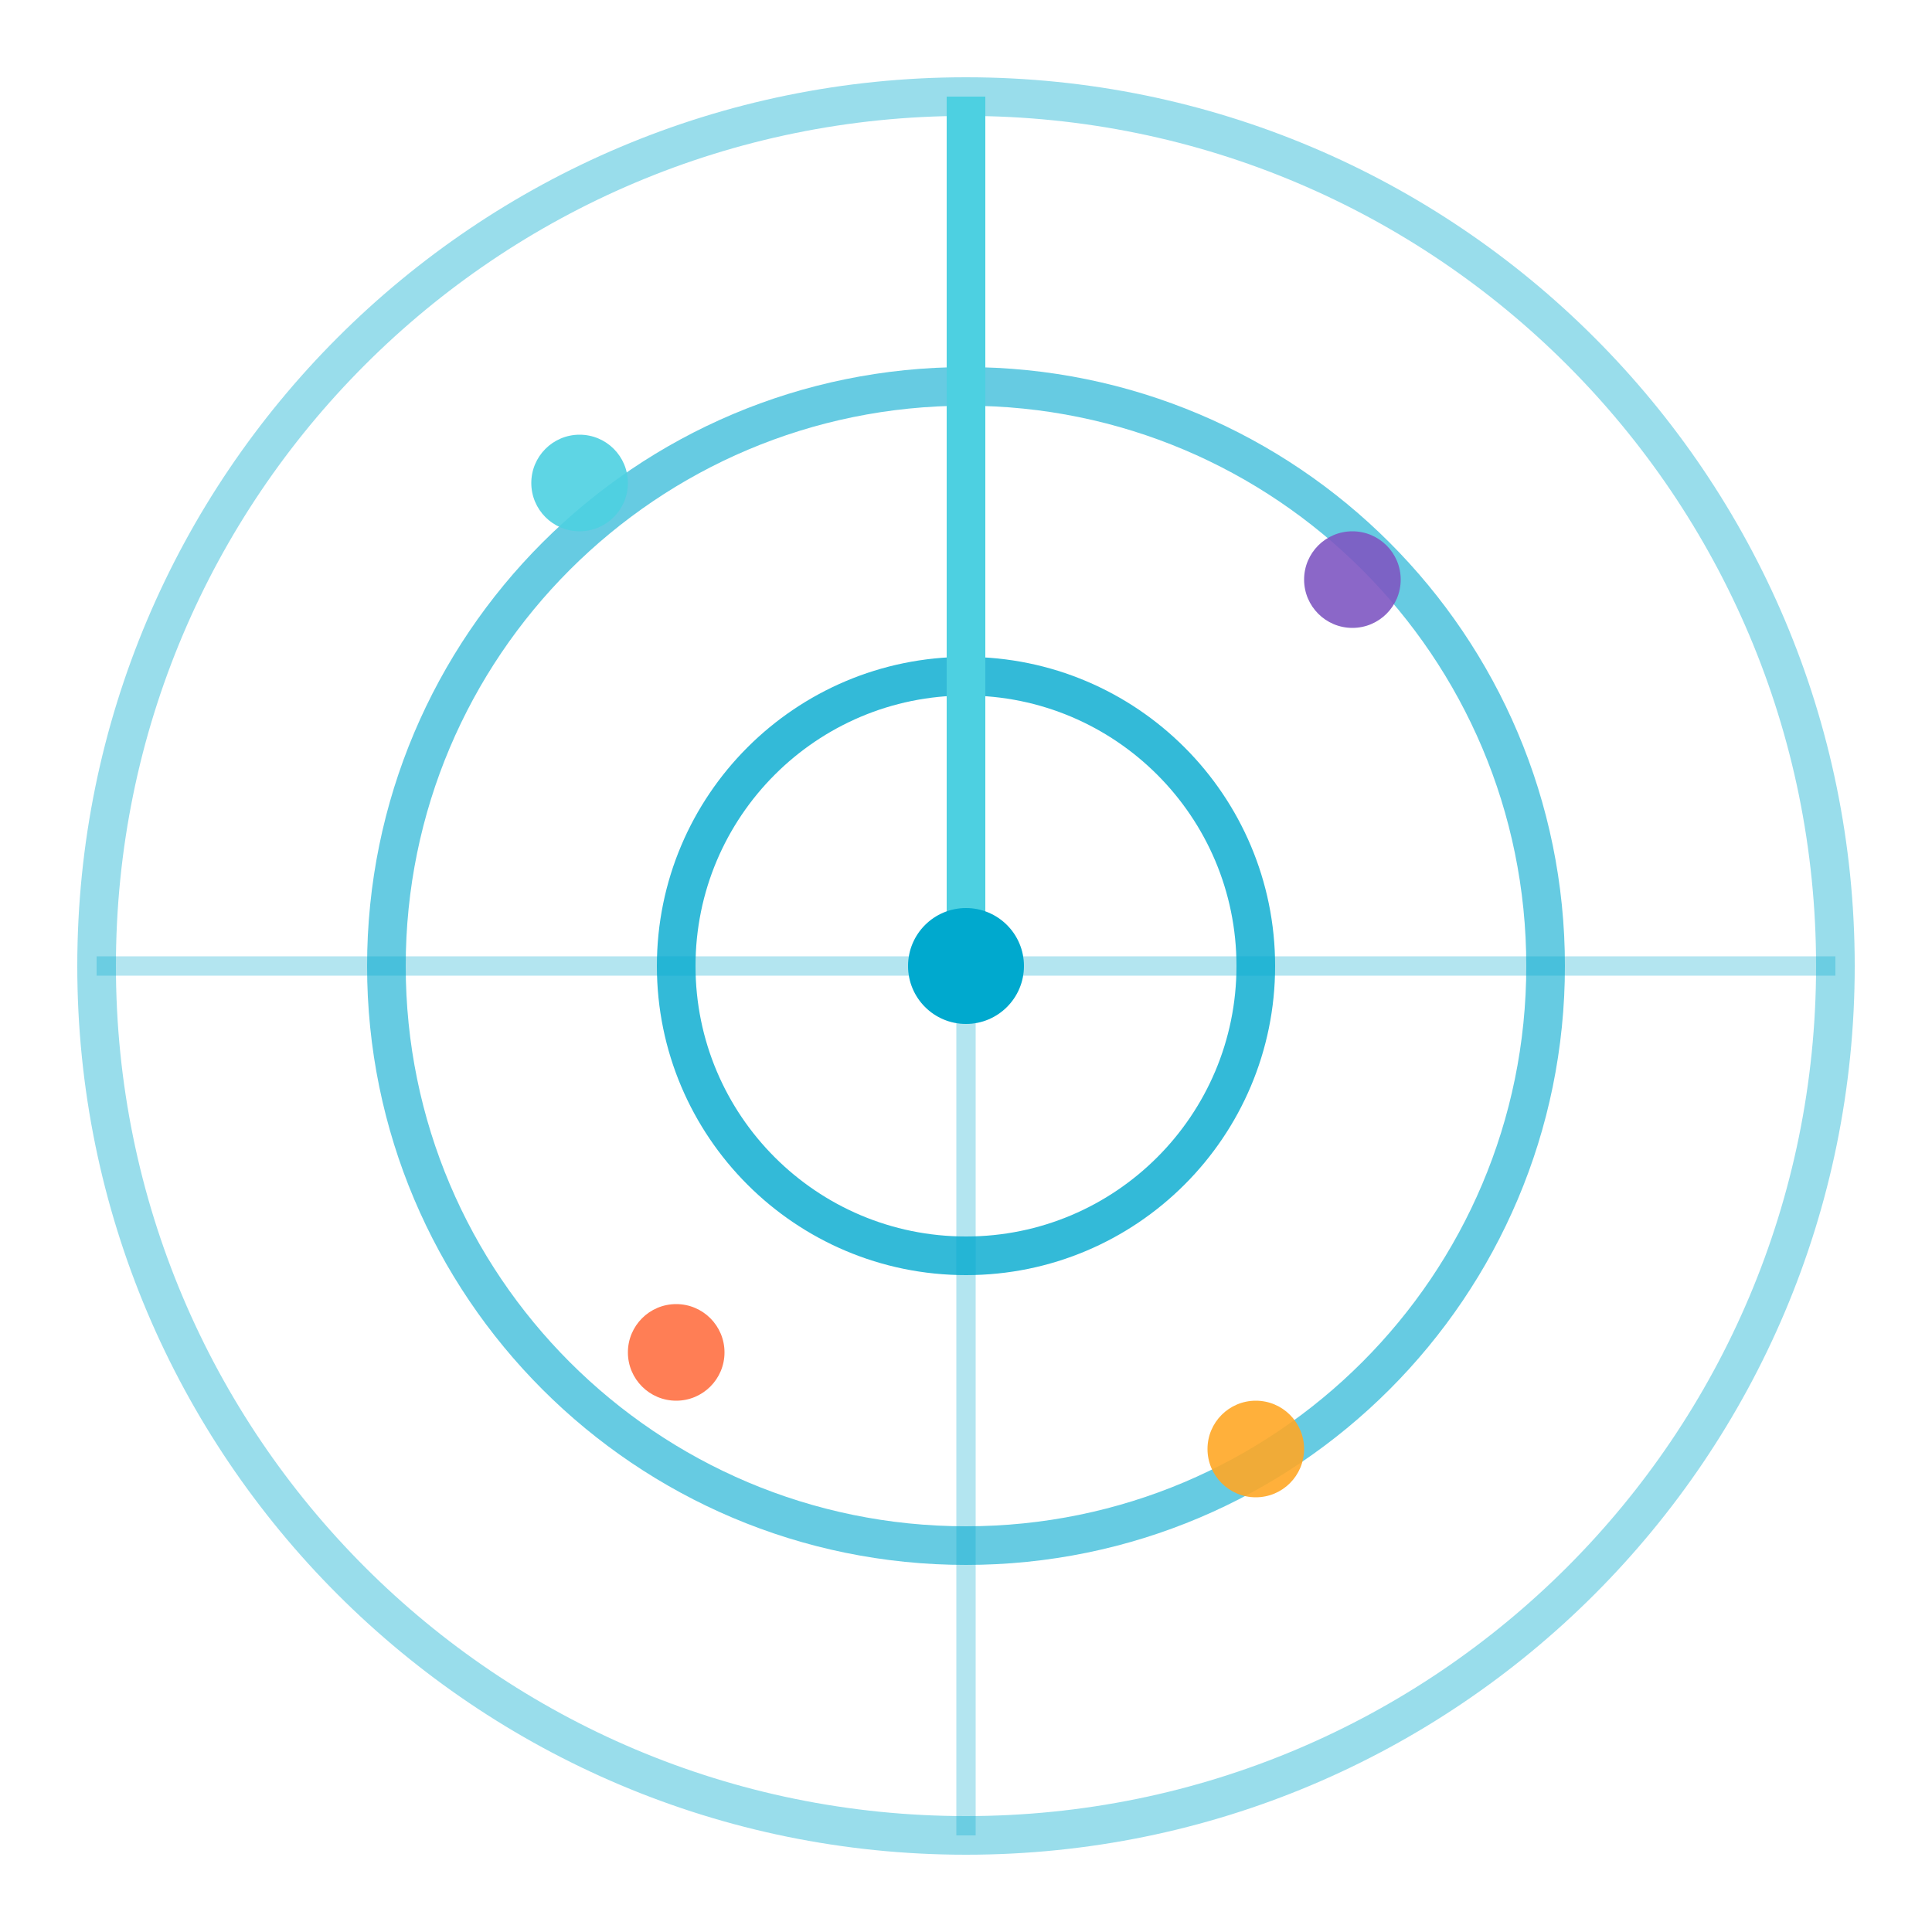
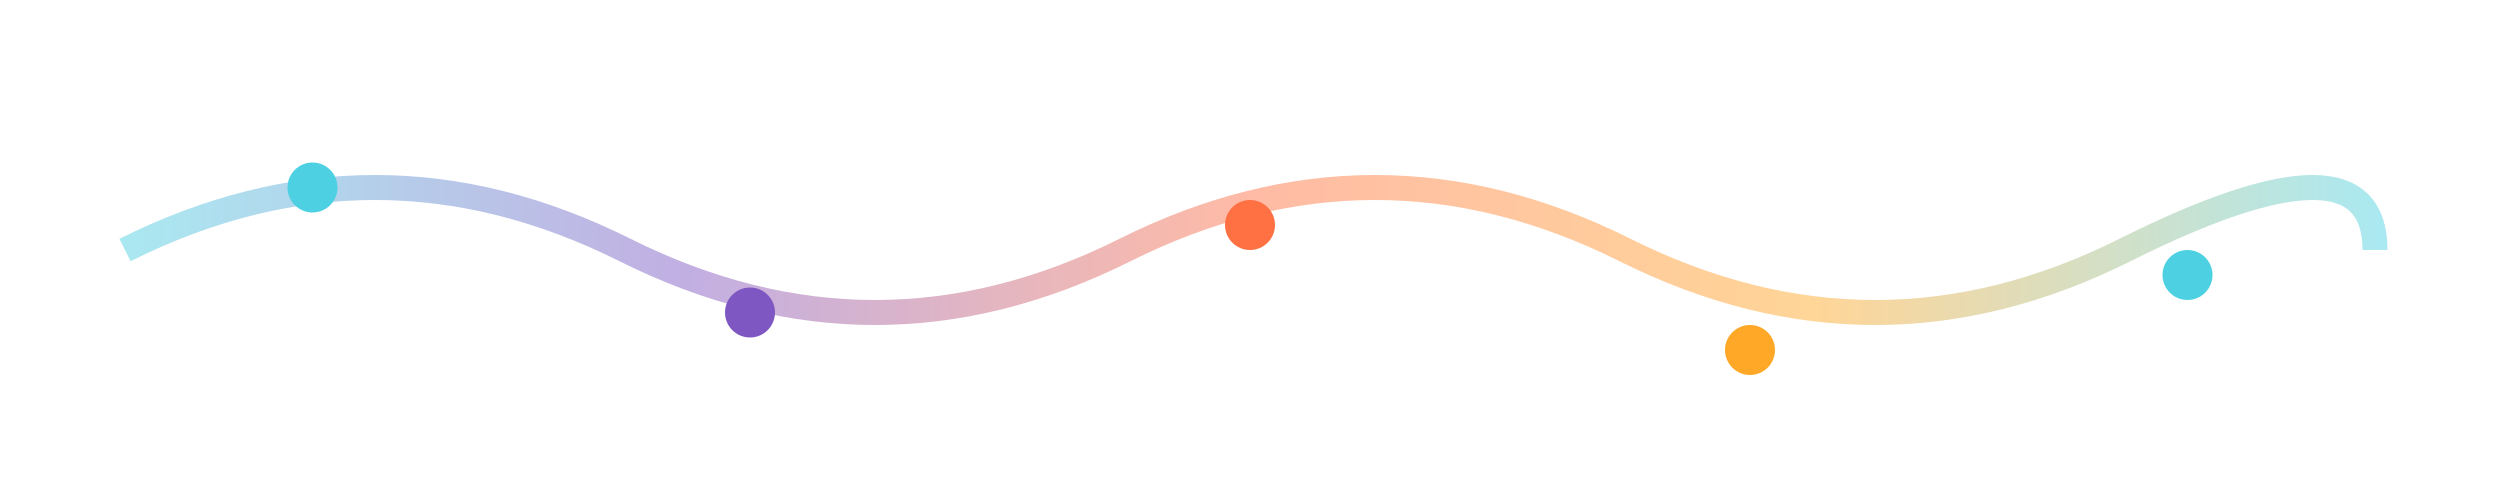
- <svg xmlns="http://www.w3.org/2000/svg" viewBox="0 0 100 100" width="100" height="100">
-   <circle cx="50" cy="50" r="45" fill="none" stroke="#00a9ce" stroke-width="2" opacity="0.4" />
-   <circle cx="50" cy="50" r="30" fill="none" stroke="#00a9ce" stroke-width="2" opacity="0.6" />
-   <circle cx="50" cy="50" r="15" fill="none" stroke="#00a9ce" stroke-width="2" opacity="0.8" />
-   <line x1="50" y1="5" x2="50" y2="95" stroke="#00a9ce" stroke-width="1" opacity="0.3" />
-   <line x1="5" y1="50" x2="95" y2="50" stroke="#00a9ce" stroke-width="1" opacity="0.3" />
-   <line x1="50" y1="50" x2="50" y2="5" stroke="#4dd0e1" stroke-width="2">
-     <animateTransform attributeName="transform" type="rotate" from="0 50 50" to="360 50 50" dur="4s" repeatCount="indefinite" />
-   </line>
-   <circle cx="50" cy="50" r="3" fill="#00a9ce" />
-   <circle cx="30" cy="25" r="2.5" fill="#4dd0e1" opacity="0.9" />
-   <circle cx="70" cy="30" r="2.5" fill="#7e57c2" opacity="0.9" />
-   <circle cx="35" cy="70" r="2.5" fill="#ff7043" opacity="0.9" />
-   <circle cx="65" cy="75" r="2.5" fill="#ffa726" opacity="0.9" />
+ <svg xmlns="http://www.w3.org/2000/svg" viewBox="0 0 200 40" width="200" height="40">
+   <defs>
+     <linearGradient id="bgGradient" x1="0%" y1="0%" x2="100%" y2="0%">
+       <stop offset="0%" style="stop-color:#002147;stop-opacity:0.1" />
+       <stop offset="50%" style="stop-color:#0066CC;stop-opacity:0.2" />
+       <stop offset="100%" style="stop-color:#002147;stop-opacity:0.1" />
+     </linearGradient>
+     <linearGradient id="waveGradient" x1="0%" y1="0%" x2="100%" y2="0%">
+       <stop offset="0%" style="stop-color:#4dd0e1;stop-opacity:0.8" />
+       <stop offset="25%" style="stop-color:#7e57c2;stop-opacity:0.8" />
+       <stop offset="50%" style="stop-color:#ff7043;stop-opacity:0.8" />
+       <stop offset="75%" style="stop-color:#ffa726;stop-opacity:0.8" />
+       <stop offset="100%" style="stop-color:#4dd0e1;stop-opacity:0.8" />
+     </linearGradient>
+   </defs>
+   <path d="M 10 20 Q 30 10, 50 20 T 90 20 T 130 20 T 170 20 T 190 20" stroke="url(#waveGradient)" stroke-width="2" fill="none" opacity="0.6">
+     <animate attributeName="d" values="M 10 20 Q 30 10, 50 20 T 90 20 T 130 20 T 170 20 T 190 20;                      M 10 20 Q 30 30, 50 20 T 90 20 T 130 20 T 170 20 T 190 20;                      M 10 20 Q 30 10, 50 20 T 90 20 T 130 20 T 170 20 T 190 20" dur="3s" repeatCount="indefinite" />
+   </path>
+   <circle cx="25" cy="15" r="2" fill="#4dd0e1">
+     <animate attributeName="opacity" values="0.3;1;0.3" dur="2s" repeatCount="indefinite" />
+   </circle>
+   <circle cx="60" cy="25" r="2" fill="#7e57c2">
+     <animate attributeName="opacity" values="0.3;1;0.3" dur="2.5s" repeatCount="indefinite" />
+   </circle>
+   <circle cx="100" cy="18" r="2" fill="#ff7043">
+     <animate attributeName="opacity" values="0.3;1;0.3" dur="2.2s" repeatCount="indefinite" />
+   </circle>
+   <circle cx="140" cy="28" r="2" fill="#ffa726">
+     <animate attributeName="opacity" values="0.3;1;0.3" dur="2.8s" repeatCount="indefinite" />
+   </circle>
+   <circle cx="175" cy="22" r="2" fill="#4dd0e1">
+     <animate attributeName="opacity" values="0.3;1;0.3" dur="3s" repeatCount="indefinite" />
+   </circle>
</svg>
